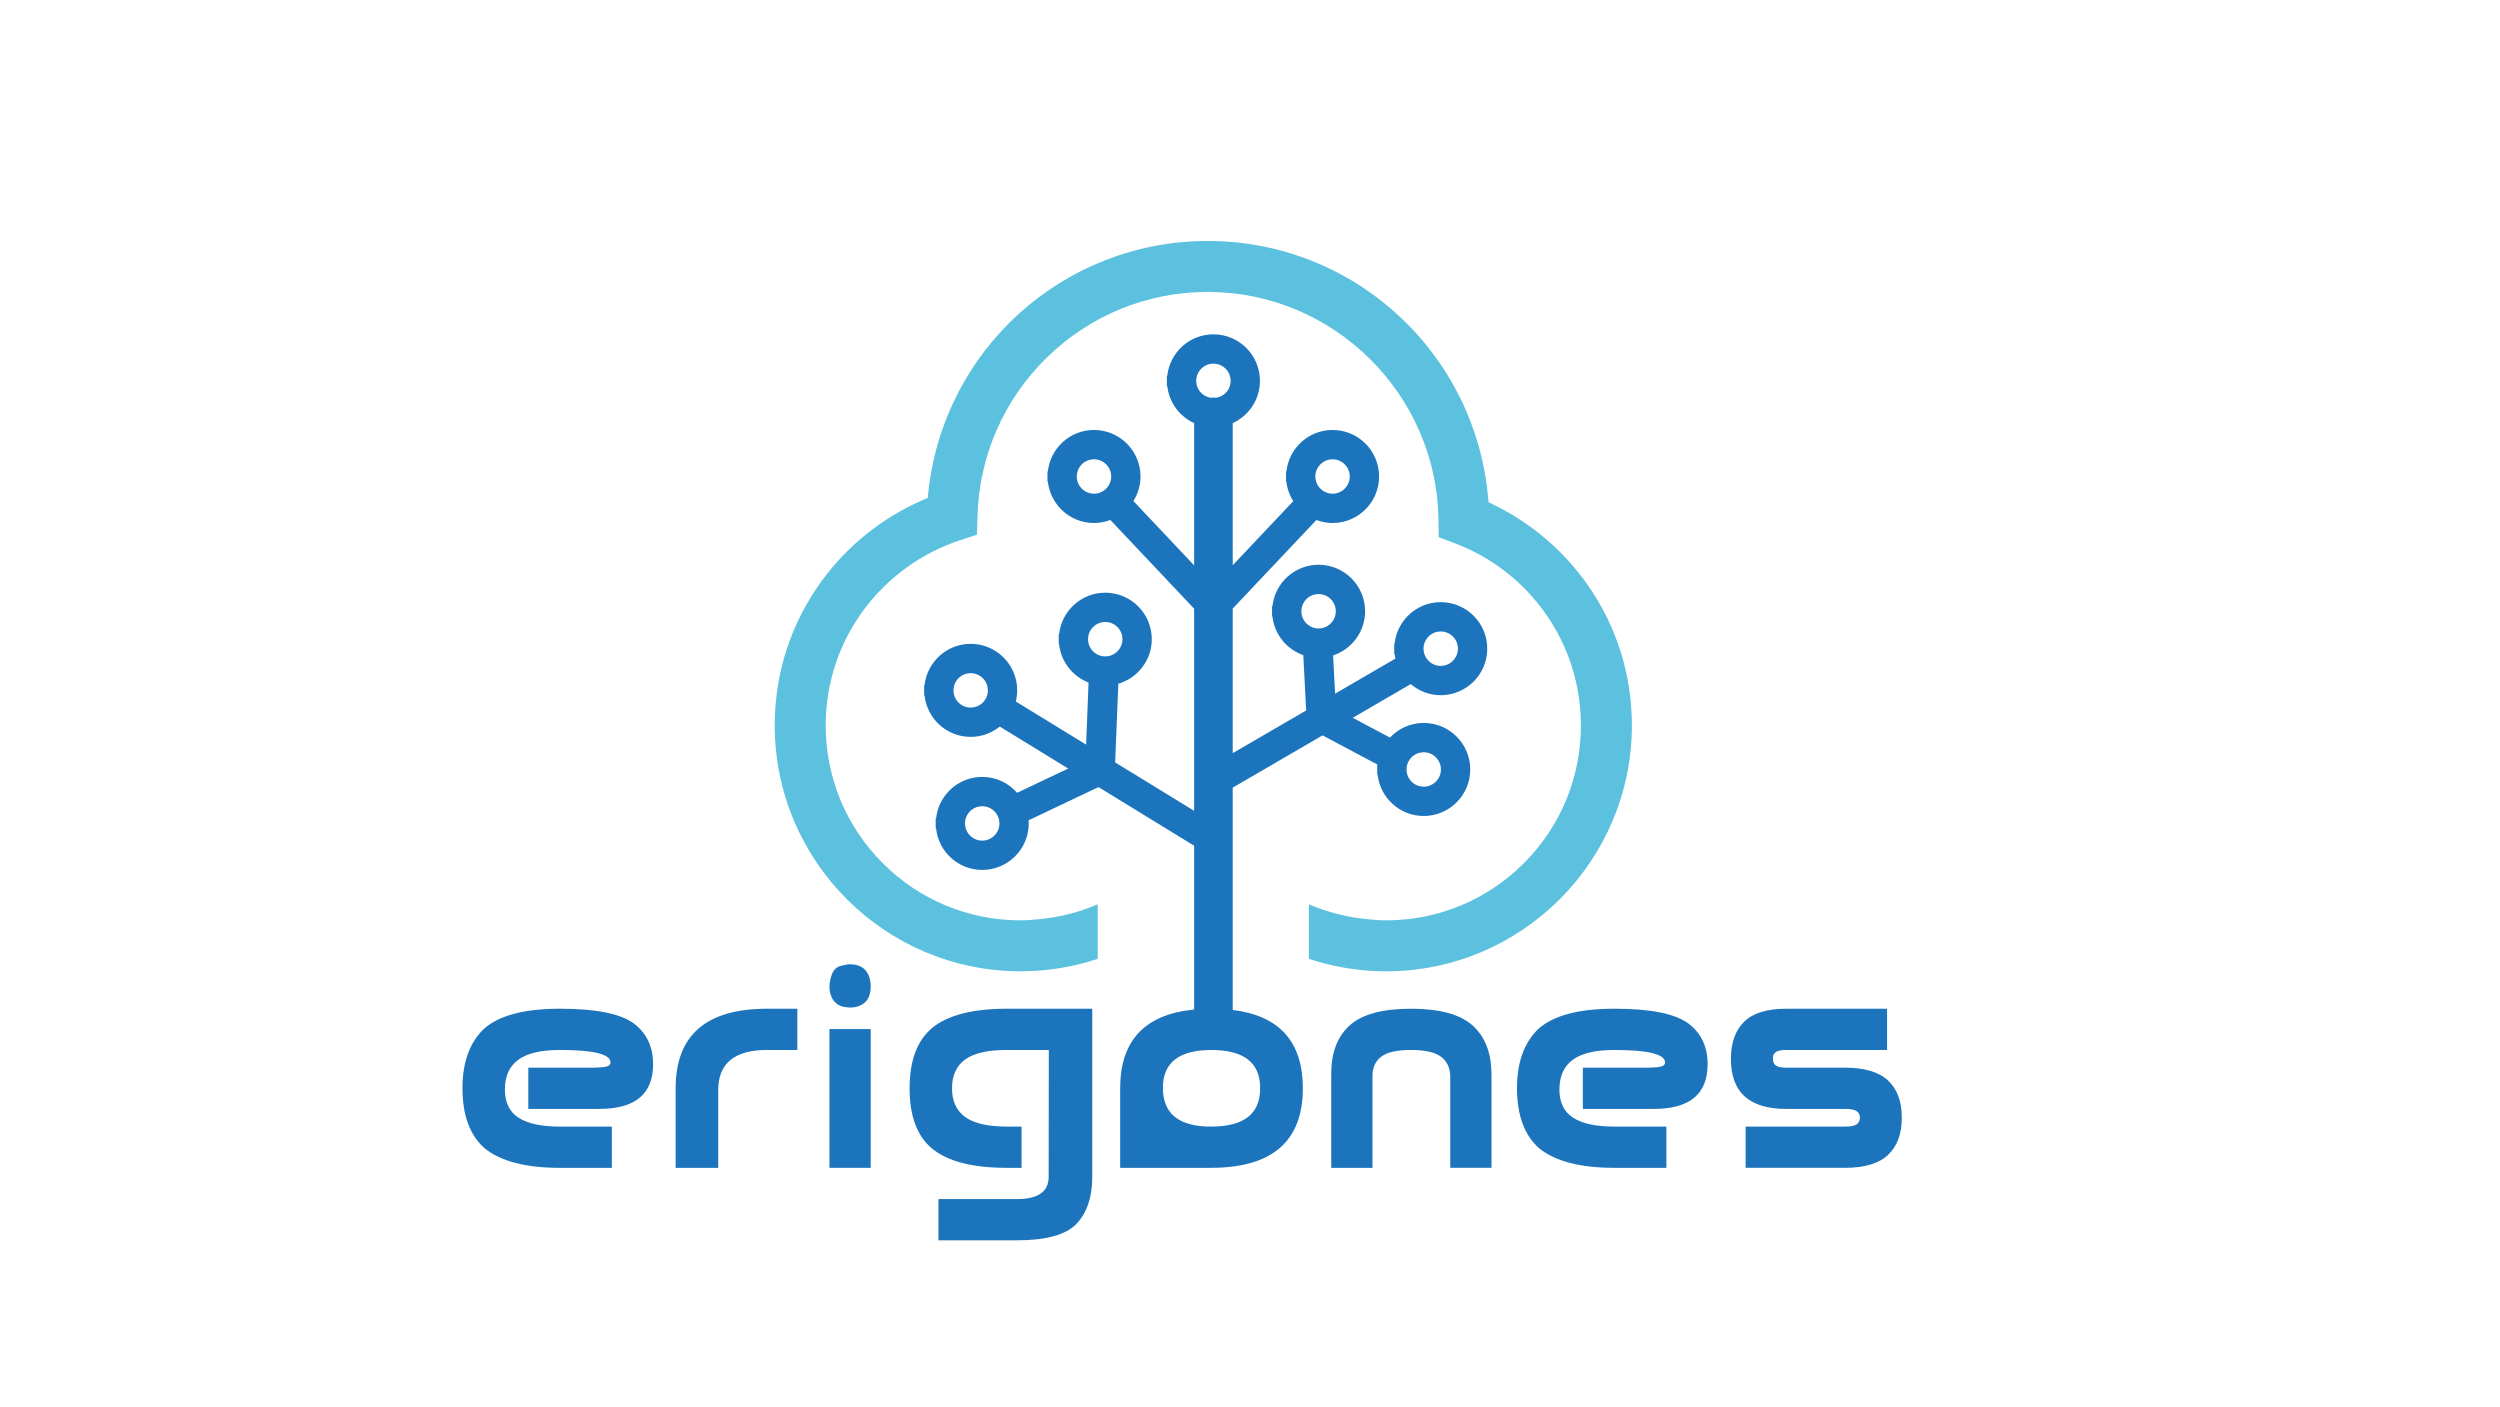
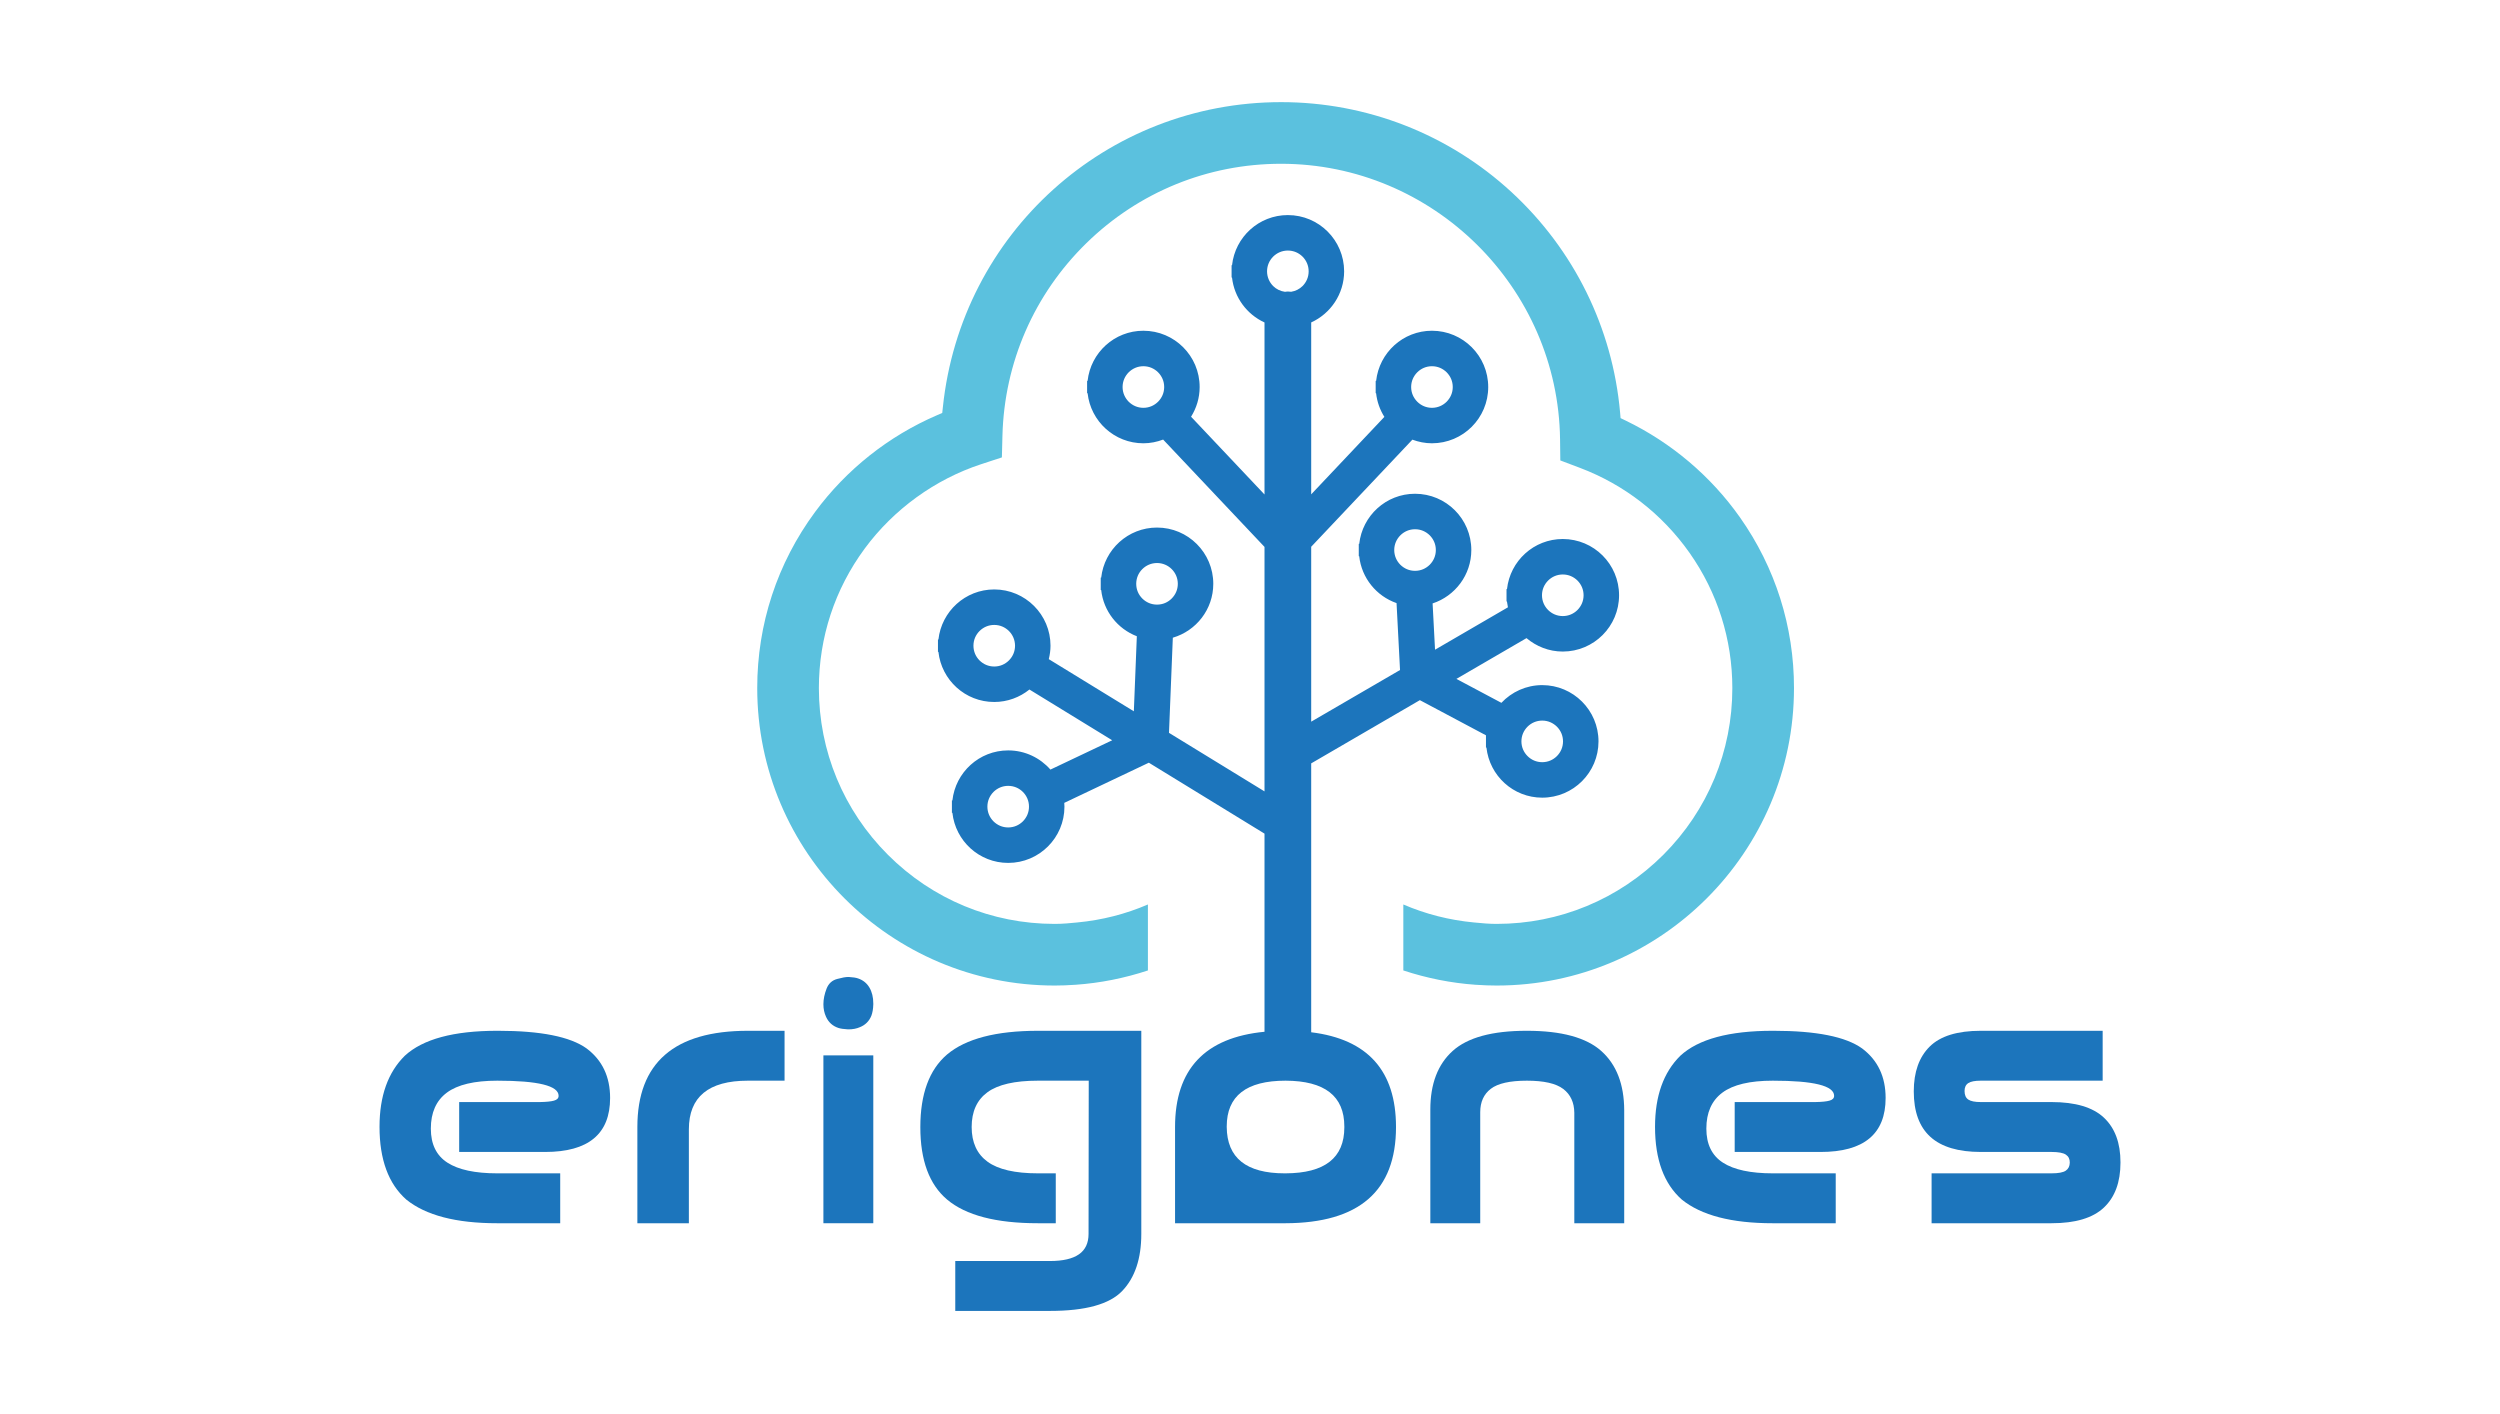
- <svg xmlns="http://www.w3.org/2000/svg" version="1.0" id="Layer_1" x="0px" y="0px" width="3628.35px" height="2040.939px" viewBox="0 0 3628.35 2040.939" enable-background="new 0 0 3628.35 2040.939" xml:space="preserve">
-   <g>
-     <g>
-       <path fill="#1C75BC" d="M919.643,1485.173c-19.671-14.111-55.024-21.167-106.052-21.167h-1.283    c-52.17,0-89.09,9.979-110.756,29.934c-20.242,19.958-30.361,48.396-30.361,85.312c0,39.202,10.69,68.28,32.072,87.236    c23.376,18.96,59.725,28.438,109.045,28.438h75.69v-59.868h-75.477c-26.657,0-46.611-4.276-59.868-12.829    c-13.256-8.552-19.885-22.163-19.885-40.838c0-19.243,6.415-33.639,19.244-43.19c12.829-9.548,32.998-14.326,60.509-14.326    c49.034,0,73.552,6.061,73.552,18.175c0,2.853-1.854,4.777-5.56,5.772c-3.421,0.999-9.124,1.57-17.105,1.711h-96.644v59.868    h103.059c52.027,0,78.042-21.596,78.042-64.786C947.866,1519.1,938.458,1499.285,919.643,1485.173z" />
-       <path fill="#1C75BC" d="M980.58,1579.465v115.46h61.792v-112.68c0-38.914,23.59-58.372,70.772-58.372h44.046v-59.867h-44.046    C1024.766,1464.006,980.58,1502.492,980.58,1579.465z" />
-       <rect x="1203.801" y="1493.512" fill="#1C75BC" width="59.868" height="201.413" />
-       <path fill="#1C75BC" d="M1245.281,1401.145c-2.426-0.855-6.131-1.424-11.119-1.711h-0.428c-3.137,0-7.557,0.785-13.256,2.352    c-6.13,1.57-10.407,5.419-12.829,11.547c-2.566,6.558-3.849,12.828-3.849,18.815c0,5.559,1.069,10.62,3.207,15.181    c2.994,6.558,7.911,10.978,14.753,13.257c2.565,0.854,6.414,1.426,11.546,1.71h0.427c5.272,0,9.835-0.855,13.684-2.565    c6.555-2.566,11.188-7.126,13.898-13.685c1.423-3.705,2.208-8.265,2.352-13.684c0-0.428,0-0.782,0-1.069    c0-7.554-1.57-13.968-4.704-19.243C1255.828,1406.776,1251.268,1403.142,1245.281,1401.145z" />
-       <path fill="#1C75BC" d="M1352.188,1492.442c-21.381,18.248-32.072,47.327-32.072,87.236c0,39.77,10.691,68.708,32.072,86.809    c22.521,18.96,58.799,28.438,108.832,28.438h21.595v-59.868h-21.382c-27.512,0-47.646-4.63-60.402-13.897    c-12.759-9.265-19.136-23.162-19.136-41.694c0-18.528,6.308-32.426,18.922-41.693c12.615-9.265,32.747-13.898,60.403-13.898h61.15    l-0.214,183.881c0,10.975-3.849,19.136-11.546,24.481s-19.243,8.018-34.638,8.018h-113.749v59.868h113.749    c42.476,0,71.34-7.984,86.595-23.947c15.251-15.966,22.878-38.773,22.878-68.42v-243.748h-124.013    C1411.058,1464.006,1374.709,1473.487,1352.188,1492.442z" />
-       <path fill="#1C75BC" d="M2137.314,1488.38c-18.104-16.249-47.895-24.374-89.375-24.374h-0.428    c-41.195,0-70.738,8.055-88.626,24.161c-17.89,16.109-26.833,39.555-26.833,70.345c0,0.144,0,0.357,0,0.641v135.772h59.868    V1562.36c0-0.284,0-0.498,0-0.642c0-12.258,4.239-21.629,12.722-28.117c8.479-6.484,22.911-9.729,43.297-9.729    c20.383,0,34.922,3.314,43.618,9.942c8.693,6.629,13.113,16.144,13.257,28.545v132.564h59.868v-135.772    C2164.539,1528.224,2155.415,1504.63,2137.314,1488.38z" />
-       <path fill="#1C75BC" d="M2450.124,1485.173c-19.671-14.111-55.024-21.167-106.052-21.167h-1.283    c-52.171,0-89.09,9.979-110.756,29.934c-20.242,19.958-30.361,48.396-30.361,85.312c0,39.202,10.69,68.28,32.072,87.236    c23.376,18.96,59.724,28.438,109.045,28.438h75.69v-59.868h-75.477c-26.656,0-46.611-4.276-59.868-12.829    c-13.256-8.552-19.885-22.163-19.885-40.838c0-19.243,6.415-33.639,19.243-43.19c12.829-9.548,32.998-14.326,60.51-14.326    c49.033,0,73.552,6.061,73.552,18.175c0,2.853-1.854,4.777-5.559,5.772c-3.421,0.999-9.124,1.57-17.105,1.711h-96.644v59.868    h103.058c52.027,0,78.043-21.596,78.043-64.786C2478.348,1519.1,2468.939,1499.285,2450.124,1485.173z" />
-       <path fill="#1C75BC" d="M2740.271,1568.24c-13.257-12.472-34.211-18.709-62.861-18.709h-84.885    c-6.985,0-11.974-0.996-14.967-2.993c-2.993-1.995-4.49-5.416-4.49-10.264c0-4.416,1.497-7.59,4.49-9.515    c2.993-1.924,7.981-2.887,14.967-2.887h146.249v-59.867h-146.249c-28.083,0-48.502,6.308-61.258,18.922    c-12.759,12.615-19.136,30.542-19.136,53.774c0,24.375,6.661,42.586,19.991,54.63c13.326,12.047,33.462,18.067,60.402,18.067    h84.885c8.265,0,14.005,1.068,17.212,3.207c3.207,2.138,4.773,5.346,4.703,9.621c-0.073,4.276-1.677,7.484-4.811,9.622    c-3.137,2.138-8.84,3.207-17.104,3.207h-143.897v59.868h143.897c28.65,0,49.604-6.271,62.861-18.815    c13.256-12.542,19.885-30.502,19.885-53.882v-0.427C2760.155,1598.568,2753.526,1580.715,2740.271,1568.24z" />
-       <path fill="#1C75BC" d="M2090.982,1008.967c37.307-0.036,67.532-30.225,67.532-67.532c0-37.324-30.226-67.493-67.532-67.512    c-34.753,0.019-63.221,26.307-66.938,60.1h-0.574v7.413v5.936v1.477h0.516c0.28,2.385,0.686,4.714,1.169,7.026l-87.46,50.875    l-2.92-55.533c26.951-8.856,46.454-34.165,46.454-64.056c0-37.307-30.225-67.532-67.531-67.532    c-34.753,0-63.226,26.324-66.957,60.119h-0.556v7.413v5.916v1.478h0.517c2.901,26.232,20.686,47.881,44.813,56.274l4.176,80.286    l-106.591,61.984V883.223l121.416-128.52c7.323,2.718,15.197,4.364,23.481,4.364c37.287-0.02,67.512-30.208,67.512-67.496    c0-37.324-30.225-67.532-67.512-67.548c-34.758,0.017-63.226,26.324-66.977,60.136h-0.556v7.413v5.916v1.479h0.517    c1.145,10.37,4.62,20.003,9.926,28.413l-87.808,92.951V614.059c23.273-10.63,39.484-34.053,39.522-61.321    c-0.038-37.288-30.225-67.493-67.531-67.493c-34.772,0-63.24,26.324-66.957,60.1h-0.556v7.394v5.935v1.478h0.517    c2.665,24.053,17.876,44.258,38.986,53.945v206.401l-88.12-93.301c6.469-10.353,10.297-22.554,10.297-35.625    c0-37.324-30.229-67.532-67.513-67.548c-34.758,0.017-63.226,26.324-66.942,60.136h-0.589v7.413v5.916v1.479h0.589    c3.717,33.773,32.185,60.081,66.942,60.1c8.352,0,16.341-1.666,23.698-4.456l121.638,128.795v293.345l-114.613-70.25    l4.605-114.153c28.023-8.226,48.545-33.978,48.545-64.667c0-37.288-30.225-67.493-67.513-67.493    c-34.777,0-63.245,26.324-66.977,60.081h-0.555v7.413v5.916v1.479h0.536c2.791,25.511,19.706,46.622,42.776,55.514l-3.587,90.066    l-102.063-62.576c1.274-5.177,2.071-10.539,2.071-16.121c0-37.305-30.225-67.493-67.515-67.529    c-34.772,0.036-63.243,26.341-66.977,60.136h-0.553v7.394v5.935v1.479h0.553c3.698,33.792,32.204,60.098,66.977,60.098    c15.991,0,30.633-5.637,42.224-14.956l99.311,60.896l-74.112,35.181c-12.387-14.07-30.447-23.018-50.693-23.018    c-34.753,0-63.223,26.287-66.938,60.082h-0.591v7.394v5.936v1.478h0.591c3.698,33.812,32.185,60.1,66.938,60.1    c37.288,0,67.513-30.206,67.513-67.513c0-1.535-0.111-3.031-0.222-4.528l101.474-48.195l138.794,85.095v237.749    c-71.556,6.939-107.338,45.032-107.338,114.293c0,76.974,0,115.46,0,115.46s43.902,0,131.709,0h0.855    c88.375-0.284,132.564-38.771,132.564-115.46c0-67.442-33.927-105.337-101.772-113.688v-322.636l130.4-75.868l79.311,42.188v7.301    v5.916v1.478h0.569c3.679,33.775,32.171,60.119,66.924,60.119c37.307,0,67.531-30.225,67.531-67.513    c0-37.307-30.225-67.531-67.531-67.531c-19.32,0-36.699,8.227-48.989,21.26l-53.981-28.728l84.114-48.915    C2059.242,1002.812,2074.366,1008.967,2090.982,1008.967z M2073.387,923.762c4.562-4.528,10.625-7.265,17.596-7.282    c6.99,0.017,13.034,2.754,17.654,7.321c4.548,4.62,7.285,10.667,7.304,17.635c-0.019,6.952-2.756,13.015-7.323,17.654    c-4.601,4.55-10.645,7.285-17.635,7.304c-6.971-0.019-13.034-2.754-17.654-7.321c-4.547-4.622-7.284-10.686-7.304-17.637    C2066.044,934.431,2068.781,928.42,2073.387,923.762z M1916.377,673.898c4.605-4.564,10.631-7.282,17.641-7.302    c6.946,0.02,12.976,2.737,17.635,7.321c4.547,4.623,7.299,10.647,7.299,17.654c0,6.952-2.752,12.979-7.338,17.637    c-4.586,4.547-10.649,7.265-17.615,7.302c-6.99-0.037-13.016-2.754-17.64-7.34c-4.548-4.62-7.3-10.647-7.319-17.599    C1909.059,684.564,1911.777,678.54,1916.377,673.898z M1605.4,709.17c-4.625,4.586-10.649,7.304-17.654,7.34    c-6.99-0.037-13.015-2.754-17.659-7.34c-4.528-4.62-7.28-10.647-7.299-17.599c0.02-7.007,2.771-13.032,7.299-17.654    c4.659-4.583,10.668-7.301,17.673-7.321c6.952,0.02,13.015,2.737,17.64,7.321c4.562,4.623,7.299,10.647,7.299,17.654    C1612.7,698.523,1609.962,704.55,1605.4,709.17z M1426.393,1019.633c-4.567,4.531-10.628,7.285-17.599,7.285    c-6.988,0-13.032-2.754-17.654-7.302c-4.583-4.622-7.282-10.686-7.302-17.656c0.02-7.005,2.718-13.013,7.321-17.654    c4.603-4.528,10.647-7.282,17.635-7.282c6.971,0,13.032,2.754,17.656,7.318c4.548,4.605,7.246,10.63,7.299,17.618    C1433.735,1008.931,1430.998,1014.994,1426.393,1019.633z M1443.178,1212.706c-4.639,4.566-10.684,7.304-17.654,7.321    c-6.985-0.018-13.013-2.755-17.654-7.321c-4.547-4.603-7.282-10.667-7.301-17.654c0.019-6.968,2.754-13.015,7.321-17.635    c4.622-4.55,10.649-7.284,17.635-7.304c6.971,0.02,13.034,2.718,17.673,7.32c4.528,4.604,7.285,10.65,7.285,17.638    C1450.481,1202.021,1447.725,1208.086,1443.178,1212.706z M1586.448,945.336c-4.582-4.62-7.28-10.647-7.299-17.654    c0.02-6.968,2.718-13.032,7.299-17.618c4.625-4.583,10.668-7.282,17.659-7.337c6.966,0.055,13.029,2.754,17.654,7.337    c4.548,4.586,7.28,10.65,7.299,17.618c-0.02,6.988-2.751,13.034-7.357,17.654c-4.567,4.586-10.63,7.304-17.616,7.304    C1597.116,952.64,1591.072,949.922,1586.448,945.336z M1743.438,535.104c4.639-4.567,10.684-7.266,17.654-7.304    c6.99,0.039,13.034,2.737,17.654,7.304c4.566,4.603,7.284,10.683,7.304,17.654c-0.02,6.952-2.737,13.015-7.304,17.635    c-3.698,3.643-8.41,6.046-13.734,6.877c-1.183-0.109-2.443-0.314-3.862-0.314c-1.443,0-2.481,0.278-3.476,0.369    c-5.547-0.758-10.394-3.143-14.236-6.932c-4.547-4.62-7.266-10.683-7.304-17.654    C1736.172,545.77,1738.891,539.706,1743.438,535.104z M1828.867,1578.823v0.428v0.642c0,36.636-23.52,55.024-70.559,55.164    c-0.288,0-0.642,0-1.069,0c-46.043,0-69.206-18.528-69.489-55.592c0-0.14,0-0.354,0-0.642c0-36.632,23.52-54.95,70.559-54.95    C1805.348,1524.018,1828.867,1542.335,1828.867,1578.823z M1913.698,912.115c-6.971-0.017-13.015-2.754-17.654-7.321    c-4.528-4.603-7.284-10.666-7.304-17.635c0.02-6.988,2.775-13.034,7.357-17.654c4.586-4.547,10.63-7.285,17.62-7.304    c6.985,0.019,13.015,2.756,17.653,7.321c4.528,4.603,7.285,10.649,7.285,17.637c0,6.969-2.757,13.032-7.323,17.654    C1926.732,909.361,1920.703,912.099,1913.698,912.115z M2048.67,1099.107c4.601-4.547,10.664-7.284,17.654-7.304    c6.966,0.02,13.015,2.757,17.635,7.321c4.547,4.604,7.284,10.649,7.304,17.637c-0.02,6.969-2.757,13.032-7.323,17.654    c-4.601,4.548-10.649,7.285-17.635,7.302c-6.971-0.017-13.034-2.754-17.635-7.338c-4.566-4.586-7.305-10.649-7.323-17.618    C2041.365,1109.755,2044.104,1103.729,2048.67,1099.107z" />
+ <svg xmlns="http://www.w3.org/2000/svg" version="1.0" id="Layer_1" x="0px" y="0px" width="230" height="130" viewBox="0 0 230 130" enable-background="new 0 0 3628.35 2040.939" xml:space="preserve">
+   <defs id="defs3507" />
+   <g id="g3493" transform="translate(0,-1910.939)" />
+   <g id="g3495" transform="translate(0,-1910.939)" />
+   <g id="g3497" transform="translate(0,-1910.939)" />
+   <g id="g3499" transform="translate(0,-1910.939)" />
+   <g id="g3501" transform="translate(0,-1910.939)" />
+   <g id="g3503" transform="translate(0,-1910.939)" />
+   <g id="g3469" transform="matrix(0.07667335,0,0,0.07667335,-16.5464,-17.41787)">
+     <g id="g3471">
+       <path d="m 919.643,1485.173 c -19.671,-14.111 -55.024,-21.167 -106.052,-21.167 l -1.283,0 c -52.17,0 -89.09,9.979 -110.756,29.934 -20.242,19.958 -30.361,48.396 -30.361,85.312 0,39.202 10.69,68.28 32.072,87.236 23.376,18.96 59.725,28.438 109.045,28.438 l 75.69,0 0,-59.868 -75.477,0 c -26.657,0 -46.611,-4.276 -59.868,-12.829 -13.256,-8.552 -19.885,-22.163 -19.885,-40.838 0,-19.243 6.415,-33.639 19.244,-43.19 12.829,-9.548 32.998,-14.326 60.509,-14.326 49.034,0 73.552,6.061 73.552,18.175 0,2.853 -1.854,4.777 -5.56,5.772 -3.421,0.999 -9.124,1.57 -17.105,1.711 l -96.644,0 0,59.868 103.059,0 c 52.027,0 78.042,-21.596 78.042,-64.786 10e-4,-25.515 -9.407,-45.33 -28.222,-59.442 z" id="path3473" style="fill:#1c75bc" />
+       <path d="m 980.58,1579.465 0,115.46 61.792,0 0,-112.68 c 0,-38.914 23.59,-58.372 70.772,-58.372 l 44.046,0 0,-59.867 -44.046,0 c -88.378,0 -132.564,38.486 -132.564,115.459 z" id="path3475" style="fill:#1c75bc" />
+       <rect x="1203.801" y="1493.512" width="59.868" height="201.413" id="rect3477" style="fill:#1c75bc" />
+       <path d="m 1245.281,1401.145 c -2.426,-0.855 -6.131,-1.424 -11.119,-1.711 l -0.428,0 c -3.137,0 -7.557,0.785 -13.256,2.352 -6.13,1.57 -10.407,5.419 -12.829,11.547 -2.566,6.558 -3.849,12.828 -3.849,18.815 0,5.559 1.069,10.62 3.207,15.181 2.994,6.558 7.911,10.978 14.753,13.257 2.565,0.854 6.414,1.426 11.546,1.71 l 0.427,0 c 5.272,0 9.835,-0.855 13.684,-2.565 6.555,-2.566 11.188,-7.126 13.898,-13.685 1.423,-3.705 2.208,-8.265 2.352,-13.684 0,-0.428 0,-0.782 0,-1.069 0,-7.554 -1.57,-13.968 -4.704,-19.243 -3.135,-5.274 -7.695,-8.908 -13.682,-10.905 z" id="path3479" style="fill:#1c75bc" />
+       <path d="m 1352.188,1492.442 c -21.381,18.248 -32.072,47.327 -32.072,87.236 0,39.77 10.691,68.708 32.072,86.809 22.521,18.96 58.799,28.438 108.832,28.438 l 21.595,0 0,-59.868 -21.382,0 c -27.512,0 -47.646,-4.63 -60.402,-13.897 -12.759,-9.265 -19.136,-23.162 -19.136,-41.694 0,-18.528 6.308,-32.426 18.922,-41.693 12.615,-9.265 32.747,-13.898 60.403,-13.898 l 61.15,0 -0.214,183.881 c 0,10.975 -3.849,19.136 -11.546,24.481 -7.697,5.345 -19.243,8.018 -34.638,8.018 l -113.749,0 0,59.868 113.749,0 c 42.476,0 71.34,-7.984 86.595,-23.947 15.251,-15.966 22.878,-38.773 22.878,-68.42 l 0,-243.748 -124.013,0 c -50.174,0 -86.523,9.479 -109.044,28.434 z" id="path3481" style="fill:#1c75bc" />
+       <path d="m 2137.314,1488.38 c -18.104,-16.249 -47.895,-24.374 -89.375,-24.374 l -0.428,0 c -41.195,0 -70.738,8.055 -88.626,24.161 -17.89,16.109 -26.833,39.555 -26.833,70.345 0,0.144 0,0.357 0,0.641 l 0,135.772 59.868,0 0,-132.565 c 0,-0.284 0,-0.498 0,-0.642 0,-12.258 4.239,-21.629 12.722,-28.117 8.479,-6.484 22.911,-9.729 43.297,-9.729 20.383,0 34.922,3.314 43.618,9.942 8.693,6.629 13.113,16.144 13.257,28.545 l 0,132.564 59.868,0 0,-135.772 c -0.143,-30.927 -9.267,-54.521 -27.368,-70.771 z" id="path3483" style="fill:#1c75bc" />
+       <path d="m 2450.124,1485.173 c -19.671,-14.111 -55.024,-21.167 -106.052,-21.167 l -1.283,0 c -52.171,0 -89.09,9.979 -110.756,29.934 -20.242,19.958 -30.361,48.396 -30.361,85.312 0,39.202 10.69,68.28 32.072,87.236 23.376,18.96 59.724,28.438 109.045,28.438 l 75.69,0 0,-59.868 -75.477,0 c -26.656,0 -46.611,-4.276 -59.868,-12.829 -13.256,-8.552 -19.885,-22.163 -19.885,-40.838 0,-19.243 6.415,-33.639 19.243,-43.19 12.829,-9.548 32.998,-14.326 60.51,-14.326 49.033,0 73.552,6.061 73.552,18.175 0,2.853 -1.854,4.777 -5.559,5.772 -3.421,0.999 -9.124,1.57 -17.105,1.711 l -96.644,0 0,59.868 103.058,0 c 52.027,0 78.043,-21.596 78.043,-64.786 10e-4,-25.515 -9.408,-45.33 -28.223,-59.442 z" id="path3485" style="fill:#1c75bc" />
+       <path d="m 2740.271,1568.24 c -13.257,-12.472 -34.211,-18.709 -62.861,-18.709 l -84.885,0 c -6.985,0 -11.974,-0.996 -14.967,-2.993 -2.993,-1.995 -4.49,-5.416 -4.49,-10.264 0,-4.416 1.497,-7.59 4.49,-9.515 2.993,-1.924 7.981,-2.887 14.967,-2.887 l 146.249,0 0,-59.867 -146.249,0 c -28.083,0 -48.502,6.308 -61.258,18.922 -12.759,12.615 -19.136,30.542 -19.136,53.774 0,24.375 6.661,42.586 19.991,54.63 13.326,12.047 33.462,18.067 60.402,18.067 l 84.885,0 c 8.265,0 14.005,1.068 17.212,3.207 3.207,2.138 4.773,5.346 4.703,9.621 -0.073,4.276 -1.677,7.484 -4.811,9.622 -3.137,2.138 -8.84,3.207 -17.104,3.207 l -143.897,0 0,59.868 143.897,0 c 28.65,0 49.604,-6.271 62.861,-18.815 13.256,-12.542 19.885,-30.502 19.885,-53.882 l 0,-0.427 c 0,-23.231 -6.629,-41.084 -19.884,-53.559 z" id="path3487" style="fill:#1c75bc" />
+       <path d="m 2090.982,1008.967 c 37.307,-0.036 67.532,-30.225 67.532,-67.532 0,-37.324 -30.226,-67.493 -67.532,-67.512 -34.753,0.019 -63.221,26.307 -66.938,60.1 l -0.574,0 0,7.413 0,5.936 0,1.477 0.516,0 c 0.28,2.385 0.686,4.714 1.169,7.026 l -87.46,50.875 -2.92,-55.533 c 26.951,-8.856 46.454,-34.165 46.454,-64.056 0,-37.307 -30.225,-67.532 -67.531,-67.532 -34.753,0 -63.226,26.324 -66.957,60.119 l -0.556,0 0,7.413 0,5.916 0,1.478 0.517,0 c 2.901,26.232 20.686,47.881 44.813,56.274 l 4.176,80.286 -106.591,61.984 0,-209.876 121.416,-128.52 c 7.323,2.718 15.197,4.364 23.481,4.364 37.287,-0.02 67.512,-30.208 67.512,-67.496 0,-37.324 -30.225,-67.532 -67.512,-67.548 -34.758,0.017 -63.226,26.324 -66.977,60.136 l -0.556,0 0,7.413 0,5.916 0,1.479 0.517,0 c 1.145,10.37 4.62,20.003 9.926,28.413 l -87.808,92.951 0,-206.272 c 23.273,-10.63 39.484,-34.053 39.522,-61.321 -0.038,-37.288 -30.225,-67.493 -67.531,-67.493 -34.772,0 -63.24,26.324 -66.957,60.1 l -0.556,0 0,7.394 0,5.935 0,1.478 0.517,0 c 2.665,24.053 17.876,44.258 38.986,53.945 l 0,206.401 -88.12,-93.301 c 6.469,-10.353 10.297,-22.554 10.297,-35.625 0,-37.324 -30.229,-67.532 -67.513,-67.548 -34.758,0.017 -63.226,26.324 -66.942,60.136 l -0.589,0 0,7.413 0,5.916 0,1.479 0.589,0 c 3.717,33.773 32.185,60.081 66.942,60.1 8.352,0 16.341,-1.666 23.698,-4.456 l 121.638,128.795 0,293.345 -114.613,-70.25 4.605,-114.153 c 28.023,-8.226 48.545,-33.978 48.545,-64.667 0,-37.288 -30.225,-67.493 -67.513,-67.493 -34.777,0 -63.245,26.324 -66.977,60.081 l -0.555,0 0,7.413 0,5.916 0,1.479 0.536,0 c 2.791,25.511 19.706,46.622 42.776,55.514 l -3.587,90.066 -102.063,-62.576 c 1.274,-5.177 2.071,-10.539 2.071,-16.121 0,-37.305 -30.225,-67.493 -67.515,-67.529 -34.772,0.036 -63.243,26.341 -66.977,60.136 l -0.553,0 0,7.394 0,5.935 0,1.479 0.553,0 c 3.698,33.792 32.204,60.098 66.977,60.098 15.991,0 30.633,-5.637 42.224,-14.956 l 99.311,60.896 -74.112,35.181 c -12.387,-14.07 -30.447,-23.018 -50.693,-23.018 -34.753,0 -63.223,26.287 -66.938,60.082 l -0.591,0 0,7.394 0,5.936 0,1.478 0.591,0 c 3.698,33.812 32.185,60.1 66.938,60.1 37.288,0 67.513,-30.206 67.513,-67.513 0,-1.535 -0.111,-3.031 -0.222,-4.528 l 101.474,-48.195 138.794,85.095 0,237.749 c -71.556,6.939 -107.338,45.032 -107.338,114.293 0,76.974 0,115.46 0,115.46 0,0 43.902,0 131.709,0 l 0.855,0 c 88.375,-0.284 132.564,-38.771 132.564,-115.46 0,-67.442 -33.927,-105.337 -101.772,-113.688 l 0,-322.636 130.4,-75.868 79.311,42.188 0,7.301 0,5.916 0,1.478 0.569,0 c 3.679,33.775 32.171,60.119 66.924,60.119 37.307,0 67.531,-30.225 67.531,-67.513 0,-37.307 -30.225,-67.531 -67.531,-67.531 -19.32,0 -36.699,8.227 -48.989,21.26 l -53.981,-28.728 84.114,-48.915 c 11.797,9.961 26.921,16.116 43.537,16.116 z m -17.595,-85.205 c 4.562,-4.528 10.625,-7.265 17.596,-7.282 6.99,0.017 13.034,2.754 17.654,7.321 4.548,4.62 7.285,10.667 7.304,17.635 -0.019,6.952 -2.756,13.015 -7.323,17.654 -4.601,4.55 -10.645,7.285 -17.635,7.304 -6.971,-0.019 -13.034,-2.754 -17.654,-7.321 -4.547,-4.622 -7.284,-10.686 -7.304,-17.637 0.019,-7.005 2.756,-13.016 7.362,-17.674 z m -157.01,-249.864 c 4.605,-4.564 10.631,-7.282 17.641,-7.302 6.946,0.02 12.976,2.737 17.635,7.321 4.547,4.623 7.299,10.647 7.299,17.654 0,6.952 -2.752,12.979 -7.338,17.637 -4.586,4.547 -10.649,7.265 -17.615,7.302 -6.99,-0.037 -13.016,-2.754 -17.64,-7.34 -4.548,-4.62 -7.3,-10.647 -7.319,-17.599 0.019,-7.007 2.737,-13.031 7.337,-17.673 z M 1605.4,709.17 c -4.625,4.586 -10.649,7.304 -17.654,7.34 -6.99,-0.037 -13.015,-2.754 -17.659,-7.34 -4.528,-4.62 -7.28,-10.647 -7.299,-17.599 0.02,-7.007 2.771,-13.032 7.299,-17.654 4.659,-4.583 10.668,-7.301 17.673,-7.321 6.952,0.02 13.015,2.737 17.64,7.321 4.562,4.623 7.299,10.647 7.299,17.654 10e-4,6.952 -2.737,12.979 -7.299,17.599 z m -179.007,310.463 c -4.567,4.531 -10.628,7.285 -17.599,7.285 -6.988,0 -13.032,-2.754 -17.654,-7.302 -4.583,-4.622 -7.282,-10.686 -7.302,-17.656 0.02,-7.005 2.718,-13.013 7.321,-17.654 4.603,-4.528 10.647,-7.282 17.635,-7.282 6.971,0 13.032,2.754 17.656,7.318 4.548,4.605 7.246,10.63 7.299,17.618 -0.014,6.971 -2.751,13.034 -7.356,17.673 z m 16.785,193.073 c -4.639,4.566 -10.684,7.304 -17.654,7.321 -6.985,-0.018 -13.013,-2.755 -17.654,-7.321 -4.547,-4.603 -7.282,-10.667 -7.301,-17.654 0.019,-6.968 2.754,-13.015 7.321,-17.635 4.622,-4.55 10.649,-7.284 17.635,-7.304 6.971,0.02 13.034,2.718 17.673,7.32 4.528,4.604 7.285,10.65 7.285,17.638 0,6.95 -2.758,13.015 -7.305,17.635 z m 143.27,-267.37 c -4.582,-4.62 -7.28,-10.647 -7.299,-17.654 0.02,-6.968 2.718,-13.032 7.299,-17.618 4.625,-4.583 10.668,-7.282 17.659,-7.337 6.966,0.055 13.029,2.754 17.654,7.337 4.548,4.586 7.28,10.65 7.299,17.618 -0.02,6.988 -2.751,13.034 -7.357,17.654 -4.567,4.586 -10.63,7.304 -17.616,7.304 -6.971,0 -13.015,-2.718 -17.639,-7.304 z m 156.99,-410.232 c 4.639,-4.567 10.684,-7.266 17.654,-7.304 6.99,0.039 13.034,2.737 17.654,7.304 4.566,4.603 7.284,10.683 7.304,17.654 -0.02,6.952 -2.737,13.015 -7.304,17.635 -3.698,3.643 -8.41,6.046 -13.734,6.877 -1.183,-0.109 -2.443,-0.314 -3.862,-0.314 -1.443,0 -2.481,0.278 -3.476,0.369 -5.547,-0.758 -10.394,-3.143 -14.236,-6.932 -4.547,-4.62 -7.266,-10.683 -7.304,-17.654 0.038,-6.969 2.757,-13.033 7.304,-17.635 z m 85.429,1043.719 0,0.428 0,0.642 c 0,36.636 -23.52,55.024 -70.559,55.164 -0.288,0 -0.642,0 -1.069,0 -46.043,0 -69.206,-18.528 -69.489,-55.592 0,-0.14 0,-0.354 0,-0.642 0,-36.632 23.52,-54.95 70.559,-54.95 47.039,0.145 70.558,18.462 70.558,54.95 z m 84.831,-666.708 c -6.971,-0.017 -13.015,-2.754 -17.654,-7.321 -4.528,-4.603 -7.284,-10.666 -7.304,-17.635 0.02,-6.988 2.775,-13.034 7.357,-17.654 4.586,-4.547 10.63,-7.285 17.62,-7.304 6.985,0.019 13.015,2.756 17.653,7.321 4.528,4.603 7.285,10.649 7.285,17.637 0,6.969 -2.757,13.032 -7.323,17.654 -4.6,4.548 -10.629,7.286 -17.634,7.302 z m 134.972,186.992 c 4.601,-4.547 10.664,-7.284 17.654,-7.304 6.966,0.02 13.015,2.757 17.635,7.321 4.547,4.604 7.284,10.649 7.304,17.637 -0.02,6.969 -2.757,13.032 -7.323,17.654 -4.601,4.548 -10.649,7.285 -17.635,7.302 -6.971,-0.017 -13.034,-2.754 -17.635,-7.338 -4.566,-4.586 -7.305,-10.649 -7.323,-17.618 0.018,-7.006 2.757,-13.032 7.323,-17.654 z" id="path3489" style="fill:#1c75bc" />
    </g>
-     <path fill="#5BC1DE" d="M2303.58,847.968c-34.922-49.525-82.356-89.658-137.173-116.168l-6.083-2.94l-0.569-6.691   c-9.003-101.399-55.274-195.311-130.255-264.469c-75.482-69.603-173.664-107.942-276.451-107.979   c-209.633,0.056-384.147,157.448-405.907,366.051l-0.739,6.894l-6.379,2.756c-58.14,25.067-108.701,65.22-146.227,116.075   c-45.422,61.56-69.417,134.619-69.397,211.34c0.017,196.751,160.111,356.843,356.862,356.881c7.618,0,15.66-0.297,25.271-0.943   c29.284-2.052,58.398-7.838,86.644-17.174v-79.159c-26.783,11.555-55.217,18.781-84.703,21.574   c-7.782,0.795-17.49,1.738-27.212,1.738c-75.517-0.02-146.56-29.47-200.024-82.896c-53.406-53.426-82.837-124.45-82.874-200.021   c0.036-60.747,19.04-118.684,54.997-167.435c34.753-47.14,84.389-83.095,139.794-101.269l24.809-8.134l0.666-26.066   c2.254-87.626,37.987-169.65,100.658-230.952c62.834-61.449,145.823-95.297,233.669-95.297   c182.445,0,332.537,148.373,334.753,330.741l0.313,25.216l23.572,8.912c53.224,20.15,98.698,55.438,131.53,102.026   c33.556,47.695,51.302,103.8,51.302,162.257c0,75.571-29.414,146.596-82.82,200.021c-53.518,53.426-124.545,82.876-200.022,82.896   c-9.003,0-17.321-0.758-27.251-1.738c-29.447-2.793-57.882-10.02-84.684-21.574v79.159c28.265,9.336,57.379,15.122,86.682,17.193   c9.593,0.627,17.635,0.924,25.253,0.924c196.749-0.038,356.81-160.13,356.823-356.881   C2368.447,978.981,2346.023,908.143,2303.58,847.968z" />
+     <path d="M 2303.58,847.968 C 2268.658,798.443 2221.224,758.31 2166.407,731.8 l -6.083,-2.94 -0.569,-6.691 C 2150.752,620.77 2104.481,526.858 2029.5,457.7 1954.018,388.097 1855.836,349.758 1753.049,349.721 c -209.633,0.056 -384.147,157.448 -405.907,366.051 l -0.739,6.894 -6.379,2.756 c -58.14,25.067 -108.701,65.22 -146.227,116.075 -45.422,61.56 -69.417,134.619 -69.397,211.34 0.017,196.751 160.111,356.843 356.862,356.881 7.618,0 15.66,-0.297 25.271,-0.943 29.284,-2.052 58.398,-7.838 86.644,-17.174 l 0,-79.159 c -26.783,11.555 -55.217,18.781 -84.703,21.574 -7.782,0.795 -17.49,1.738 -27.212,1.738 -75.517,-0.02 -146.56,-29.47 -200.024,-82.896 -53.406,-53.426 -82.837,-124.45 -82.874,-200.021 0.036,-60.747 19.04,-118.684 54.997,-167.435 34.753,-47.14 84.389,-83.095 139.794,-101.269 l 24.809,-8.134 0.666,-26.066 c 2.254,-87.626 37.987,-169.65 100.658,-230.952 62.834,-61.449 145.823,-95.297 233.669,-95.297 182.445,0 332.537,148.373 334.753,330.741 l 0.313,25.216 23.572,8.912 c 53.224,20.15 98.698,55.438 131.53,102.026 33.556,47.695 51.302,103.8 51.302,162.257 0,75.571 -29.414,146.596 -82.82,200.021 -53.518,53.426 -124.545,82.876 -200.022,82.896 -9.003,0 -17.321,-0.758 -27.251,-1.738 -29.447,-2.793 -57.882,-10.02 -84.684,-21.574 l 0,79.159 c 28.265,9.336 57.379,15.122 86.682,17.193 9.593,0.627 17.635,0.924 25.253,0.924 196.749,-0.038 356.81,-160.13 356.823,-356.881 0.039,-73.855 -22.385,-144.693 -64.828,-204.868 z" id="path3491" style="fill:#5bc1de" />
  </g>
-   <g>
- </g>
-   <g>
- </g>
-   <g>
- </g>
-   <g>
- </g>
-   <g>
- </g>
-   <g>
- </g>
</svg>
